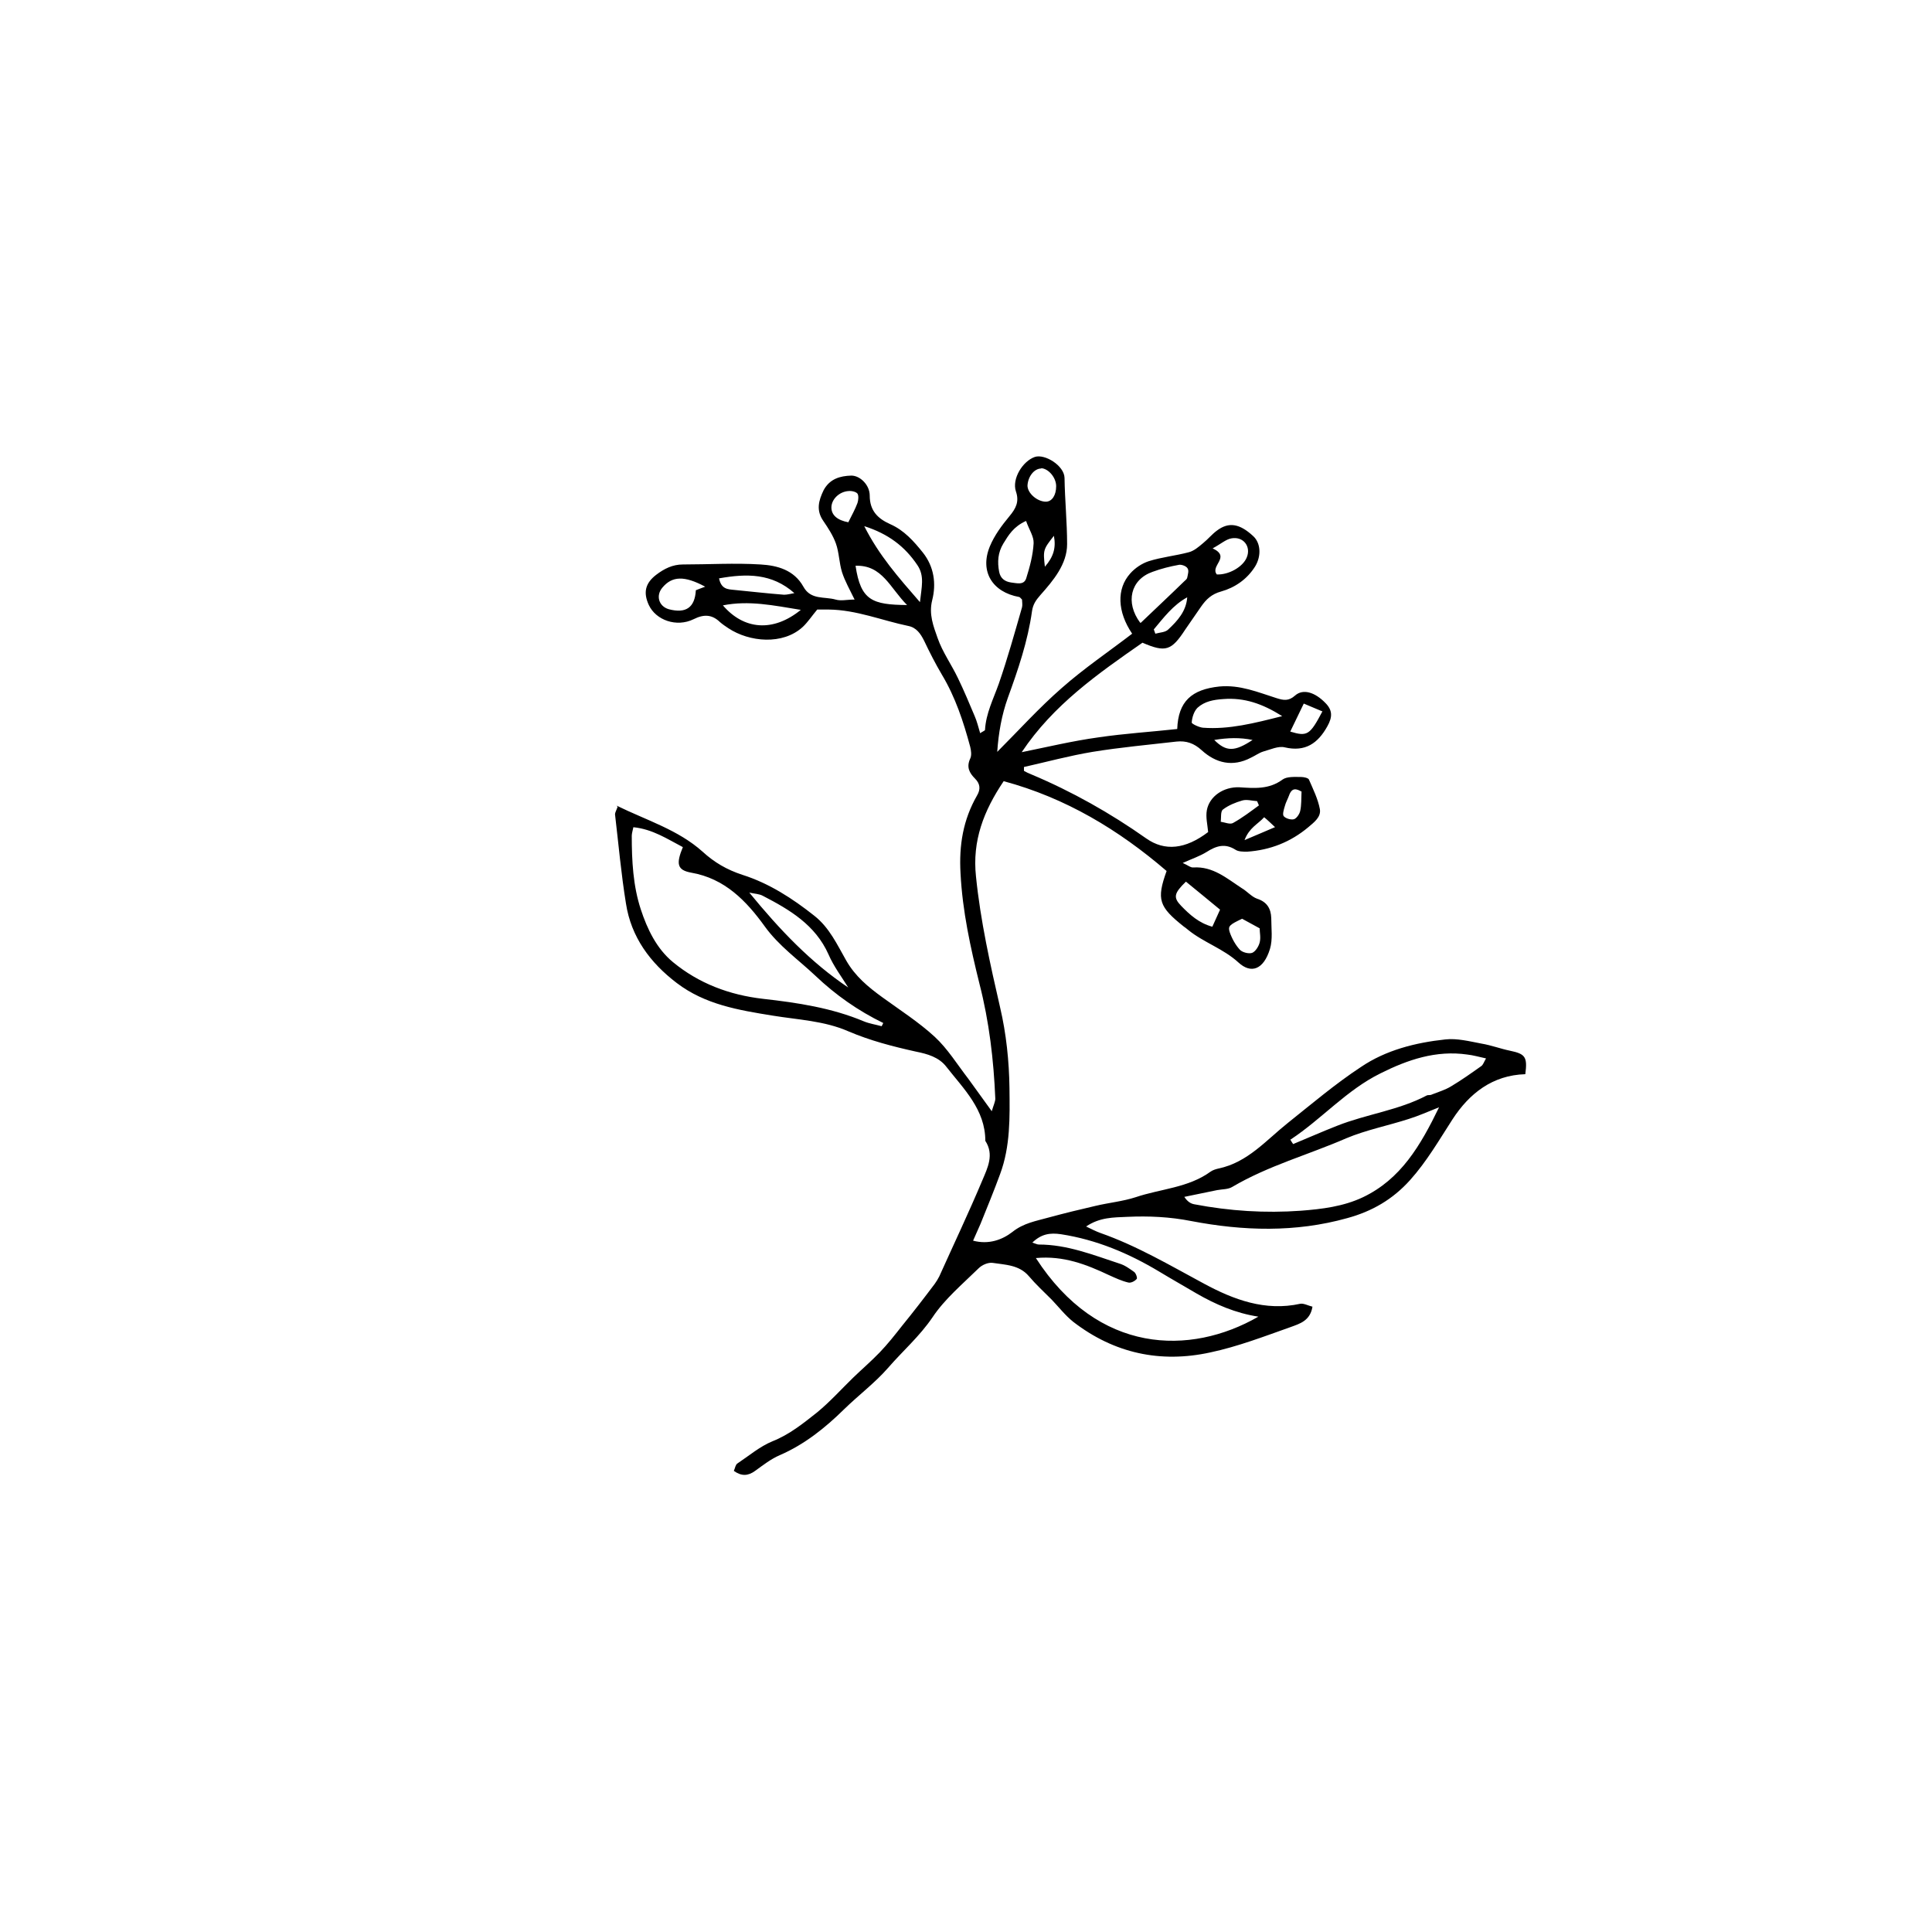
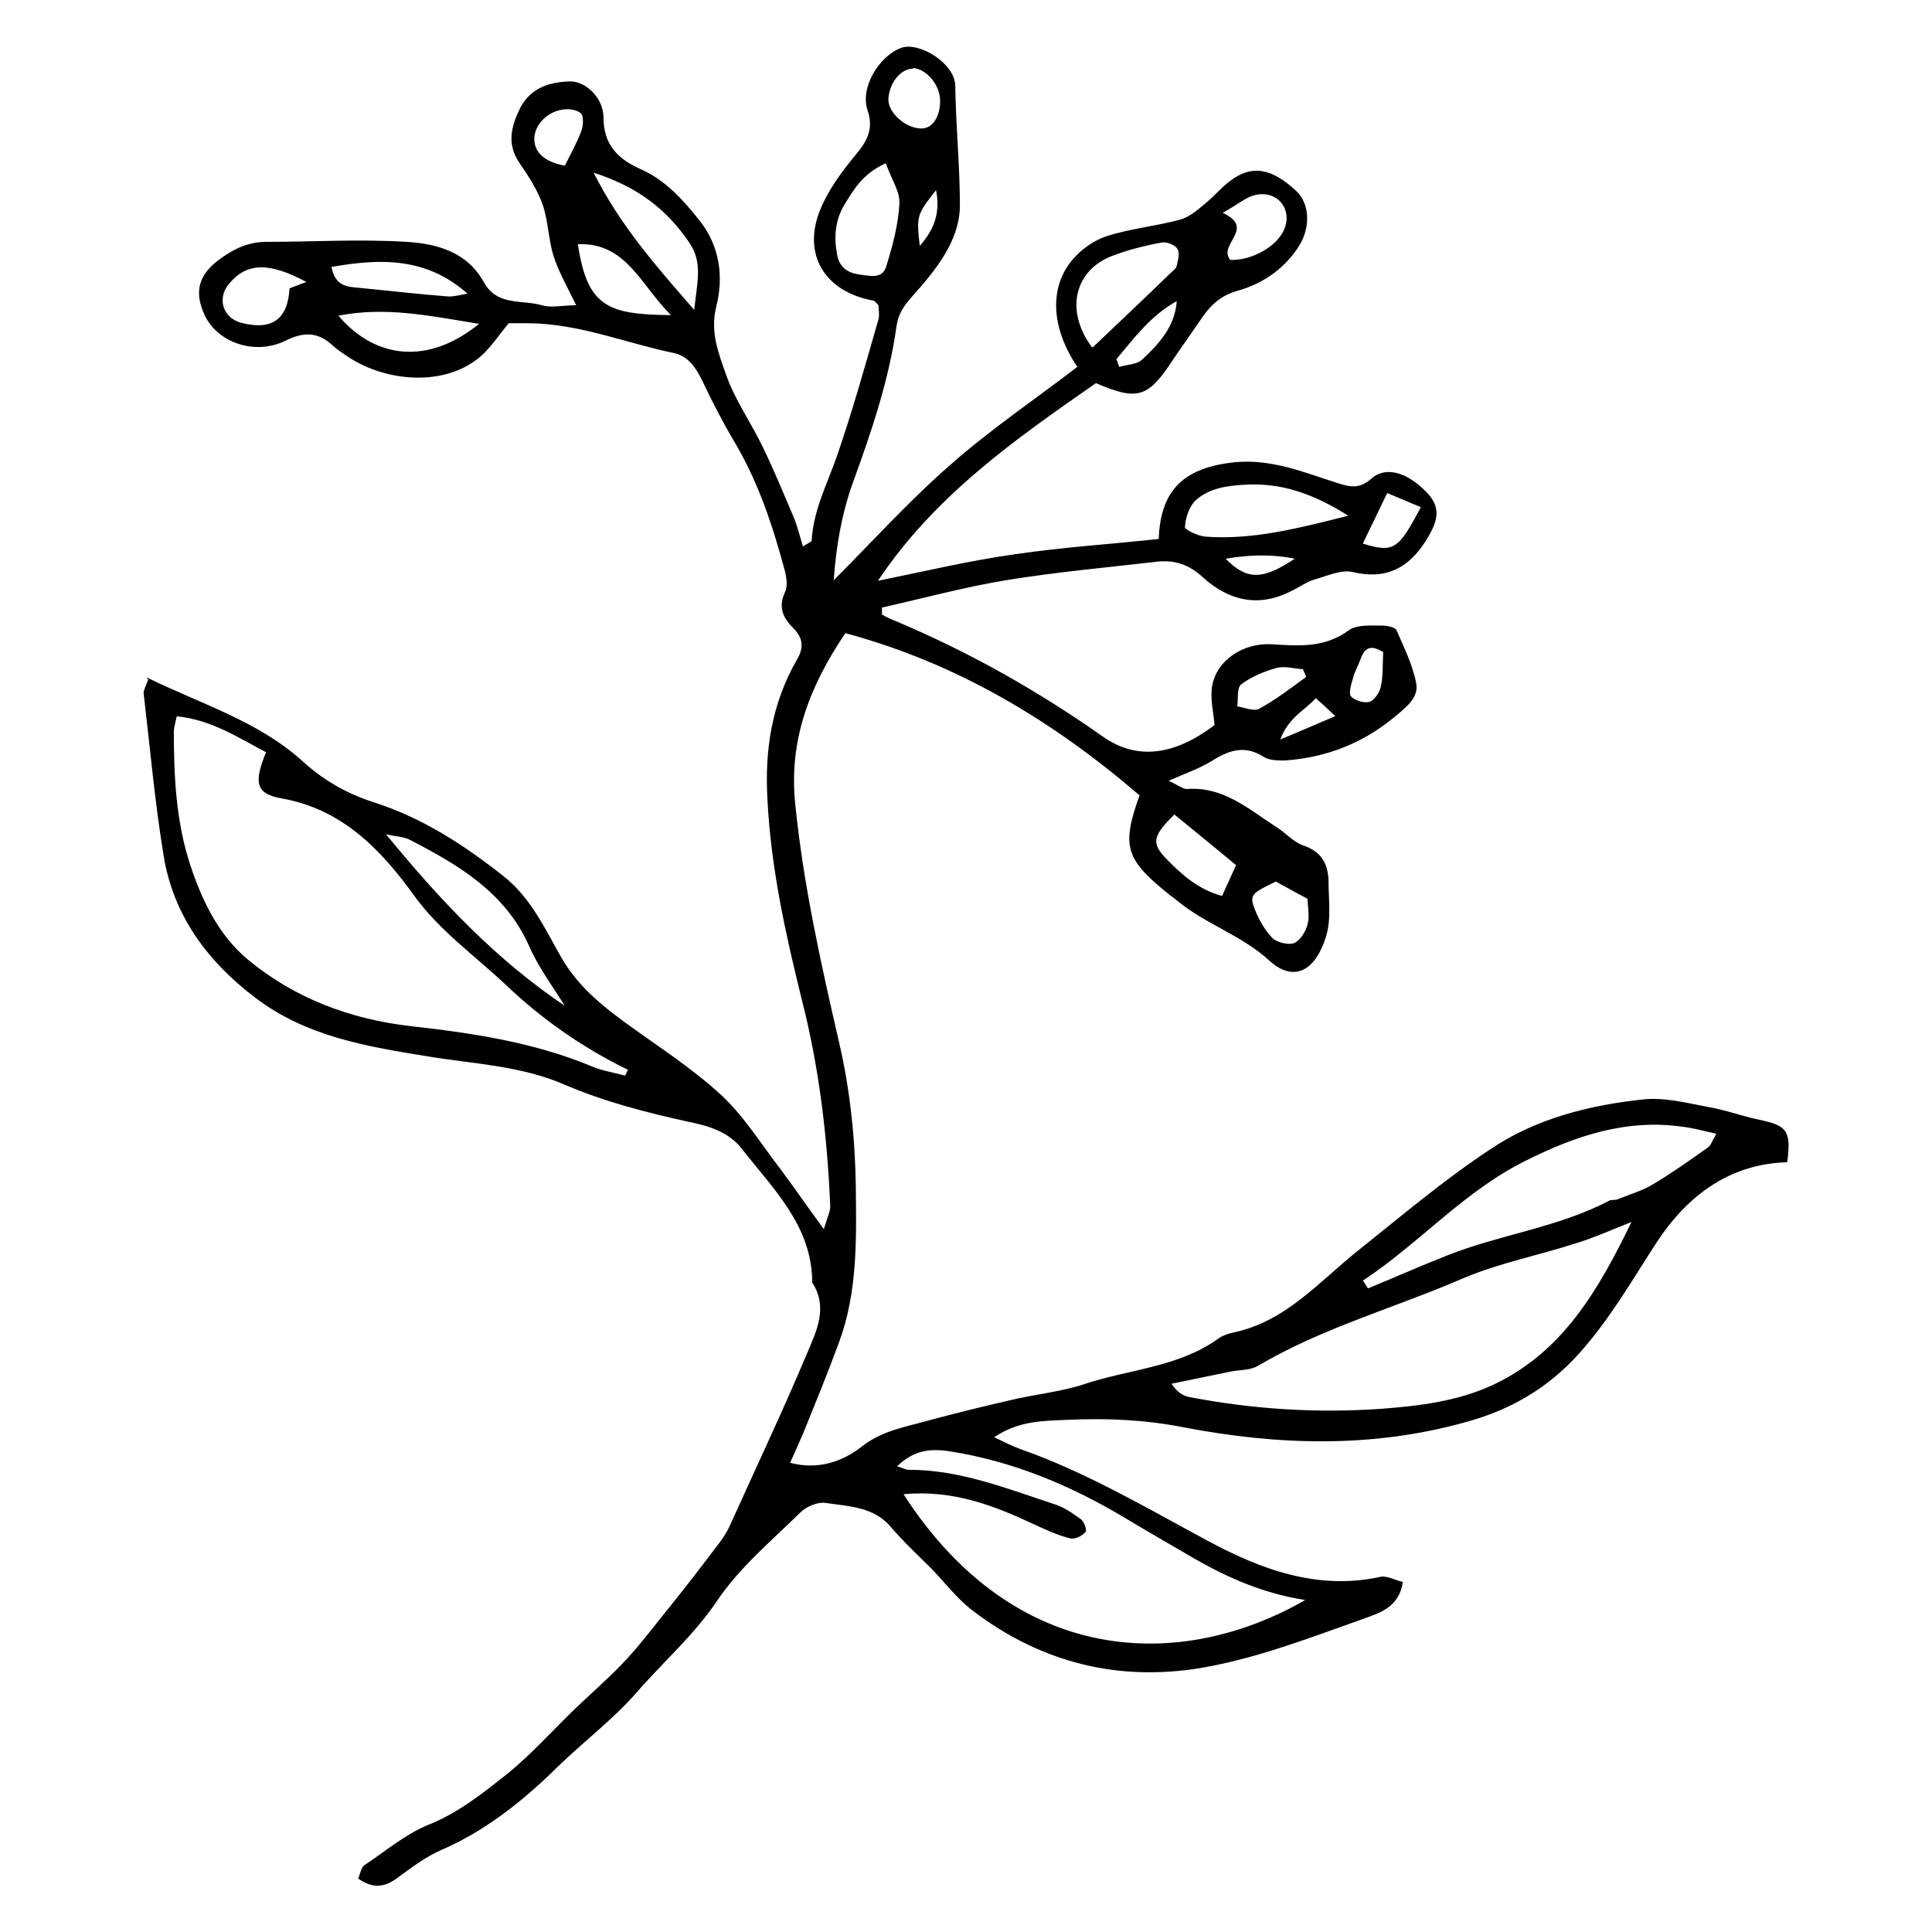
- <svg xmlns="http://www.w3.org/2000/svg" id="a" width="600" height="600" viewBox="0 0 600 600">
+ <svg xmlns="http://www.w3.org/2000/svg" id="a" width="600" height="600" viewBox="183.0 133.7 298.9 332.3">
  <path d="m191.5,250.2c9.4,4.6,19.1,7.5,26.7,14.3,3.6,3.3,7.5,5.6,12.4,7.2,8.2,2.6,15.5,7.3,22.3,12.7,4.7,3.7,7.1,9,9.9,13.9,2.8,4.9,6.8,8.2,11.2,11.4,5.5,4,11.3,7.7,16.3,12.3,4,3.7,7,8.6,10.4,13,2.3,3.1,4.5,6.3,7.3,10.1.6-2,1.1-3,1.1-3.9-.5-12-1.9-23.9-4.9-35.6-2.8-11.3-5.3-22.6-5.9-34.4-.5-8.7.8-16.6,5.1-24.1,1.2-2,1-3.7-.6-5.3-1.8-1.8-2.7-3.6-1.5-6.2.5-1,.3-2.5,0-3.7-2.1-7.8-4.6-15.4-8.8-22.4-2-3.4-3.8-6.9-5.5-10.5-1.1-2.2-2.4-4.1-4.9-4.6-8.2-1.7-16.1-5-24.7-5.1-1.3,0-2.5,0-3.6,0-1.6,1.9-2.9,3.9-4.5,5.4-6.2,5.7-16.6,4.7-23.1.4-.9-.6-1.8-1.2-2.6-1.9-2.5-2.4-5-2.5-8.2-.9-5.3,2.6-11.7.3-13.9-4.4-1.8-3.9-1.1-6.8,2.3-9.4,2.5-1.9,5.1-3.2,8.3-3.2,8,0,16.1-.5,24.1,0,5.2.3,10.4,1.7,13.3,6.9,2.3,4.2,6.5,3,10,4,1.7.5,3.5,0,5.9,0-1.5-3.1-3-5.7-3.9-8.5-.9-2.9-.9-6.1-1.9-8.9-.9-2.5-2.4-4.8-3.9-7-2.3-3.3-1.5-6.3.1-9.6,1.9-3.5,5.1-4.4,8.6-4.5,2.7,0,5.7,2.9,5.7,6.2,0,4.8,2.6,7.2,6.4,8.9,4.3,1.9,7.3,5.3,10.1,8.8,3.5,4.4,4.2,9.7,2.9,14.8-1.1,4.4.4,8.1,1.7,11.8,1.5,4.3,4.3,8.2,6.3,12.4,1.9,3.9,3.5,7.8,5.2,11.8.7,1.6,1.1,3.3,1.7,5.3.7-.5,1.5-.8,1.5-1,.3-5.2,2.6-9.6,4.3-14.4,2.7-7.8,4.9-15.7,7.2-23.7.2-.8,0-1.7,0-2.4-.4-.4-.7-.8-.9-.8-8.3-1.5-12.3-7.9-9.1-15.7,1.4-3.4,3.7-6.5,6.1-9.4,2-2.4,3.1-4.5,2-7.7-1.3-3.9,2.1-9.4,5.9-10.7,3.1-1,9.1,2.7,9.2,6.5.1,6.9.8,13.8.8,20.6,0,6.2-4.3,11.3-8.3,15.8-1.4,1.6-2.3,2.9-2.6,5-1.3,9.3-4.3,18.1-7.5,26.9-1.9,5.3-2.9,10.9-3.3,16.8,6.6-6.6,12.9-13.6,20-19.8,6.9-6.1,14.6-11.3,21.9-16.9-4.6-6.8-4.9-13.9-.6-18.7,1.5-1.7,3.6-3.1,5.7-3.8,4.1-1.3,8.4-1.7,12.5-2.8,1.6-.4,3.1-1.7,4.4-2.8,1.5-1.2,2.8-2.8,4.3-3.9,3.7-2.8,7.1-2.2,11.3,1.7,2.3,2.1,2.6,6.1.6,9.4-2.5,4-6.3,6.6-10.6,7.8-2.9.8-4.6,2.4-6.2,4.7-1.6,2.4-3.3,4.7-4.9,7.1-4.3,6.6-6.1,7.2-13.3,4.1-13.8,9.6-27.7,19.3-37.5,34,7.9-1.6,15.8-3.5,23.8-4.6,8.1-1.2,16.3-1.7,24.5-2.6.3-8.6,4.5-12.3,13.1-13.2,6.4-.6,12,1.8,17.7,3.6,2.2.7,3.8,1,5.8-.8,2.5-2.2,6.2-1,9.4,2.3,2.2,2.2,2.3,4.3.6,7.3-2.9,5.2-6.8,8-13.2,6.5-2-.5-4.5.7-6.7,1.3-1.3.4-2.5,1.3-3.8,1.9-5.7,3-10.9,1.7-15.3-2.3-2.4-2.2-4.8-3-7.8-2.7-8.7,1-17.5,1.8-26.1,3.2-7.2,1.2-14.2,3.1-21.3,4.7v1.2c.7.4,1.5.8,2.3,1.1,12.6,5.3,24.5,12,35.7,19.9,5.7,4,12.1,3.4,19.2-2-.2-2.3-.8-4.6-.4-6.8.8-4.3,5.2-7.3,10.1-7.1,4.7.3,9.2.7,13.4-2.4,1.4-1,3.8-.8,5.8-.8.8,0,2.2.3,2.4.8,1.3,3,2.8,6,3.4,9.2.4,2.4-1.7,4-3.6,5.6-5.5,4.6-11.8,7.1-19,7.6-1.2,0-2.7,0-3.6-.6-3.3-2.1-6-1.2-9,.7-2.1,1.3-4.5,2.1-7.4,3.4,1.6.7,2.5,1.5,3.3,1.4,6.1-.4,10.4,3.4,15,6.4,1.7,1,3.1,2.7,4.8,3.3,3.1,1,4.3,3.1,4.4,6,0,3.2.5,6.6-.4,9.6-2,6.5-5.9,7.8-9.8,4.2-4.7-4.3-10.8-6.2-15.6-10.1-.4-.3-.8-.7-1.3-1-7.8-6.2-8.6-8.4-5.4-17.3-14.9-12.8-31.3-22.7-50.6-27.9-6.2,9.2-9.8,18.5-8.6,29.6,1.4,13.8,4.4,27.2,7.5,40.7,1.9,8.1,2.8,16.7,2.9,25.1.1,8.9.3,18-2.9,26.6-1.9,5.2-4,10.3-6.1,15.5-.7,1.6-1.4,3.2-2.3,5.2,4.9,1.3,9.1-.3,12.2-2.7,3.5-2.8,7.4-3.4,11.3-4.5,4.8-1.3,9.7-2.5,14.5-3.6,4.2-1,8.5-1.4,12.5-2.7,7.7-2.6,16.3-2.9,23.2-7.9.7-.5,1.6-.8,2.5-1,9.1-1.9,14.8-8.8,21.6-14.2,7.4-5.9,14.7-12.1,22.6-17.3,7.8-5.3,17-7.6,26.3-8.6,3.6-.4,7.5.6,11.2,1.3,3,.5,5.9,1.6,8.8,2.2,4.8,1,5.5,1.9,4.8,7.3-10.2.3-17.4,6-22.6,14-4.2,6.5-8,13.1-13.2,18.9-5.4,6-11.8,9.7-19.5,11.8-16.1,4.5-32.3,4-48.5.9-6.6-1.3-13.1-1.6-19.8-1.3-4.3.2-8.5.1-12.8,3,1.7.8,3,1.5,4.4,2,11.4,4,21.7,10.1,32.3,15.8,9.1,4.9,18.9,8.6,29.8,6.2,1.1-.2,2.5.6,3.8.9-.7,4.4-4,5.3-6.7,6.3-8.2,2.9-16.5,6.1-25,7.9-15.5,3.4-29.9.3-42.6-9.5-2.5-2-4.5-4.6-6.7-6.9-2.4-2.4-4.9-4.7-7.1-7.3-3-3.5-7.3-3.5-11.2-4.1-1.4-.2-3.3.6-4.4,1.7-5,4.9-10.5,9.5-14.3,15.2-4,5.9-9.2,10.4-13.8,15.7-4.1,4.7-9.2,8.5-13.7,12.9-5.9,5.8-12.3,10.9-19.9,14.2-2.8,1.2-5.2,3.1-7.7,4.9-2.2,1.6-4.2,1.7-6.6,0,.4-.9.5-1.9,1.1-2.3,3.6-2.4,7-5.3,10.9-6.9,5.3-2.1,9.6-5.6,13.9-9,4-3.3,7.5-7.2,11.2-10.8,2.7-2.6,5.6-5.1,8.2-7.8,2.5-2.6,4.7-5.4,6.9-8.2,3.5-4.3,6.9-8.7,10.2-13.1.5-.7,1-1.5,1.4-2.3,4.5-10,9.2-19.9,13.4-29.9,1.6-3.8,3.7-7.9.9-12.2,0-9.7-6.7-16.1-12.1-23-2.3-3-5.9-4-9.4-4.7-7.2-1.6-14.2-3.4-21-6.3-7.5-3.3-15.7-3.6-23.6-4.9-10.5-1.7-20.9-3.4-29.7-10.1-8.3-6.3-14.2-14.3-15.8-24.7-1.5-9.2-2.3-18.4-3.4-27.7,0-.5.3-1,.8-2.3Zm20.6,12.9c-4.8-2.5-9.4-5.6-15.4-6.2-.2,1-.5,1.9-.5,2.7,0,7.7.4,15.5,2.8,22.8,2,6.1,4.9,12.2,10,16.4,8,6.6,17.5,10.2,28,11.4,10.7,1.2,21.3,2.8,31.3,7,1.7.7,3.7,1,5.5,1.5.2-.3.3-.6.5-1-7.8-3.8-14.8-8.7-21.1-14.7-5.3-5-11.3-9.2-15.7-15.3-5.7-7.9-12.4-14.9-22.9-16.7-4.3-.8-4.7-2.7-2.5-8Zm109.6,127.6c19.3,29.9,47.9,30.4,69.1,18.2-7.1-1.1-13.3-3.8-19.2-7.2-3.9-2.3-7.8-4.5-11.6-6.8-9.5-5.7-19.5-9.9-30.5-11.6-3.4-.5-6.1-.1-8.9,2.6,1,.3,1.5.6,2,.6,8.8,0,16.8,3.2,25,5.9,1.7.5,3.2,1.6,4.6,2.6.6.4,1.1,2,.8,2.2-.6.7-1.8,1.3-2.6,1.1-2.1-.5-4-1.4-6-2.3-7-3.3-14.1-6.1-22.7-5.3Zm125.4-46.9c-4,1.6-6.7,2.8-9.6,3.7-6.5,2.1-13.2,3.4-19.4,6-11.7,5.1-24.2,8.5-35.4,15.1-1.3.8-3.1.7-4.7,1-3.4.7-6.8,1.4-10.2,2.1,1,1.5,2,2.1,3.1,2.3,11,2.1,22,2.8,33.1,2,6.5-.5,13.2-1.3,19.3-4.2,11.7-5.6,17.8-15.9,23.7-28.1Zm-46.4,10.1c.3.5.6,1,.9,1.4,4.6-1.9,9.1-3.9,13.7-5.7,9.1-3.6,19.1-4.8,27.8-9.4.4-.2,1.1,0,1.6-.3,2-.8,4.1-1.4,5.9-2.5,3.2-1.9,6.3-4.1,9.4-6.3.6-.4.8-1.2,1.5-2.4-2.3-.5-4-1-5.8-1.2-9.7-1.4-18.5,1.6-26.9,5.8-10.6,5.2-18.3,14.2-28,20.6Zm-137.2-47.1c-2.1-3.4-4.6-6.7-6.2-10.4-4.1-9.2-12.1-13.9-20.4-18.2-1.1-.6-2.4-.6-4.2-1,9.5,11.6,19.1,21.7,30.9,29.6Zm134.7-84.4c-6.2-3.9-11.8-5.8-18.3-5.3-3,.2-5.8.7-8,2.7-1.1,1.1-1.7,3-1.8,4.6,0,.4,2.3,1.5,3.5,1.6,8.1.6,15.9-1.4,24.6-3.6Zm-43.9-29c4.7-4.5,9.1-8.6,13.4-12.8.4-.4.9-.7,1-1.2.2-1,.6-2.2.1-2.9-.4-.7-1.8-1.2-2.6-1.1-2.8.5-5.6,1.2-8.3,2.2-6.8,2.4-8.5,9.5-3.8,15.8Zm-35.7-31.6c-3.9,1.8-5.4,4.4-7,7-1.7,2.8-1.9,5.7-1.3,8.8.4,2,1.7,3,3.7,3.3,1.8.2,4,.9,4.7-1.3,1.1-3.5,2.1-7.2,2.3-10.9.1-2.1-1.4-4.2-2.3-6.8Zm-50.2,1.6c4.6,9.1,10.6,15.9,17.3,23.6.5-4.7,1.5-8.1-.8-11.5-3.9-5.8-9-9.7-16.5-12.1Zm-19.7,26c-8.6-1.4-16.1-3-24.2-1.4,6.5,7.6,15.6,8.4,24.2,1.4Zm-29.7-7.2c-6.5-3.5-10.3-3.3-13.3.3-2.1,2.5-1.1,5.8,2,6.7,5.3,1.4,8.1-.5,8.4-5.9.8-.3,1.5-.6,2.9-1.1Zm62.7,5.7c-5.3-5.3-7.7-12.5-16-12.2,1.6,10.8,5.2,12.1,16,12.2Zm86.6,85.9c-3.7,3.6-4,4.9-1.5,7.5,2.7,2.8,5.6,5.4,9.7,6.5.8-1.8,1.5-3.3,2.4-5.3-3.6-3-7.2-5.9-10.6-8.7Zm-145-94.2c.7,3.4,2.7,3.4,4.7,3.6,5.2.5,10.3,1.1,15.5,1.5,1,0,2.1-.3,3.2-.5-7-6.2-14.8-6.1-23.3-4.6Zm154.5-1.2c3.7.2,8.2-2.3,9.4-5.3,1.4-3.4-1.1-6.6-4.8-5.9-1.7.3-3.2,1.7-5.8,3.1,5.8,2.7-.9,5.4,1.3,8.1Zm8,106.9c-4,1.9-4.5,2.3-3.9,4.2.7,2,1.8,4,3.2,5.5.8.8,2.8,1.3,3.8.9,1-.4,2-2,2.3-3.2.4-1.5,0-3.1,0-4.4-2.2-1.2-3.9-2.1-5.5-3Zm-62.4-139.8c-2.2,0-4.1,2.4-4.3,5.2-.1,2.4,3,5.1,5.7,5.1,1.9,0,3.2-2,3.2-4.8,0-2.7-2.4-5.5-4.7-5.6Zm-59.9,16.6c1.1-2.2,2.1-4,2.8-5.9.3-.9.4-2.3,0-2.9-.5-.6-1.8-.9-2.8-.8-2.9.2-5.3,2.6-5.3,5.1,0,2.4,1.9,4,5.3,4.6Zm127.5,88.1c-.2-.5-.4-.9-.6-1.4-1.6-.1-3.2-.6-4.6-.2-2.1.6-4.3,1.5-6,2.8-.8.6-.5,2.5-.7,3.8,1.3.2,2.9.9,3.8.4,2.9-1.6,5.5-3.6,8.1-5.5Zm19.6-29.3c-2.2-.9-4-1.7-5.7-2.4-1.6,3.3-2.9,6-4.2,8.7,5.3,1.6,6.1,1.1,10-6.3Zm-52.3-25.5l.5,1.4c1.4-.4,3.1-.4,4-1.3,2.9-2.7,5.6-5.7,5.9-10-4.4,2.4-7.3,6.3-10.4,10Zm46,50.5c-1.7-1-3.1-1.4-4,1.2-.4,1.1-1,2.1-1.3,3.3-.3,1-.8,2.6-.3,3.1.6.7,2.3,1.2,3.2.9.8-.3,1.7-1.6,1.9-2.6.4-1.8.3-3.8.4-5.9Zm-15.3-16.1c-3.9-.8-7.7-.7-11.9,0,3.7,3.7,6.3,3.7,11.9,0Zm7,27.1c-1.5-1.4-2.3-2.2-3.4-3.1-2,2.2-4.6,3.2-6.1,7.1,3.6-1.5,6.1-2.6,9.4-4Zm-71.5-80.9c2.7-3.1,3.5-5.9,2.8-9.6-3.3,4.2-3.4,4.4-2.8,9.6Z" />
</svg>
